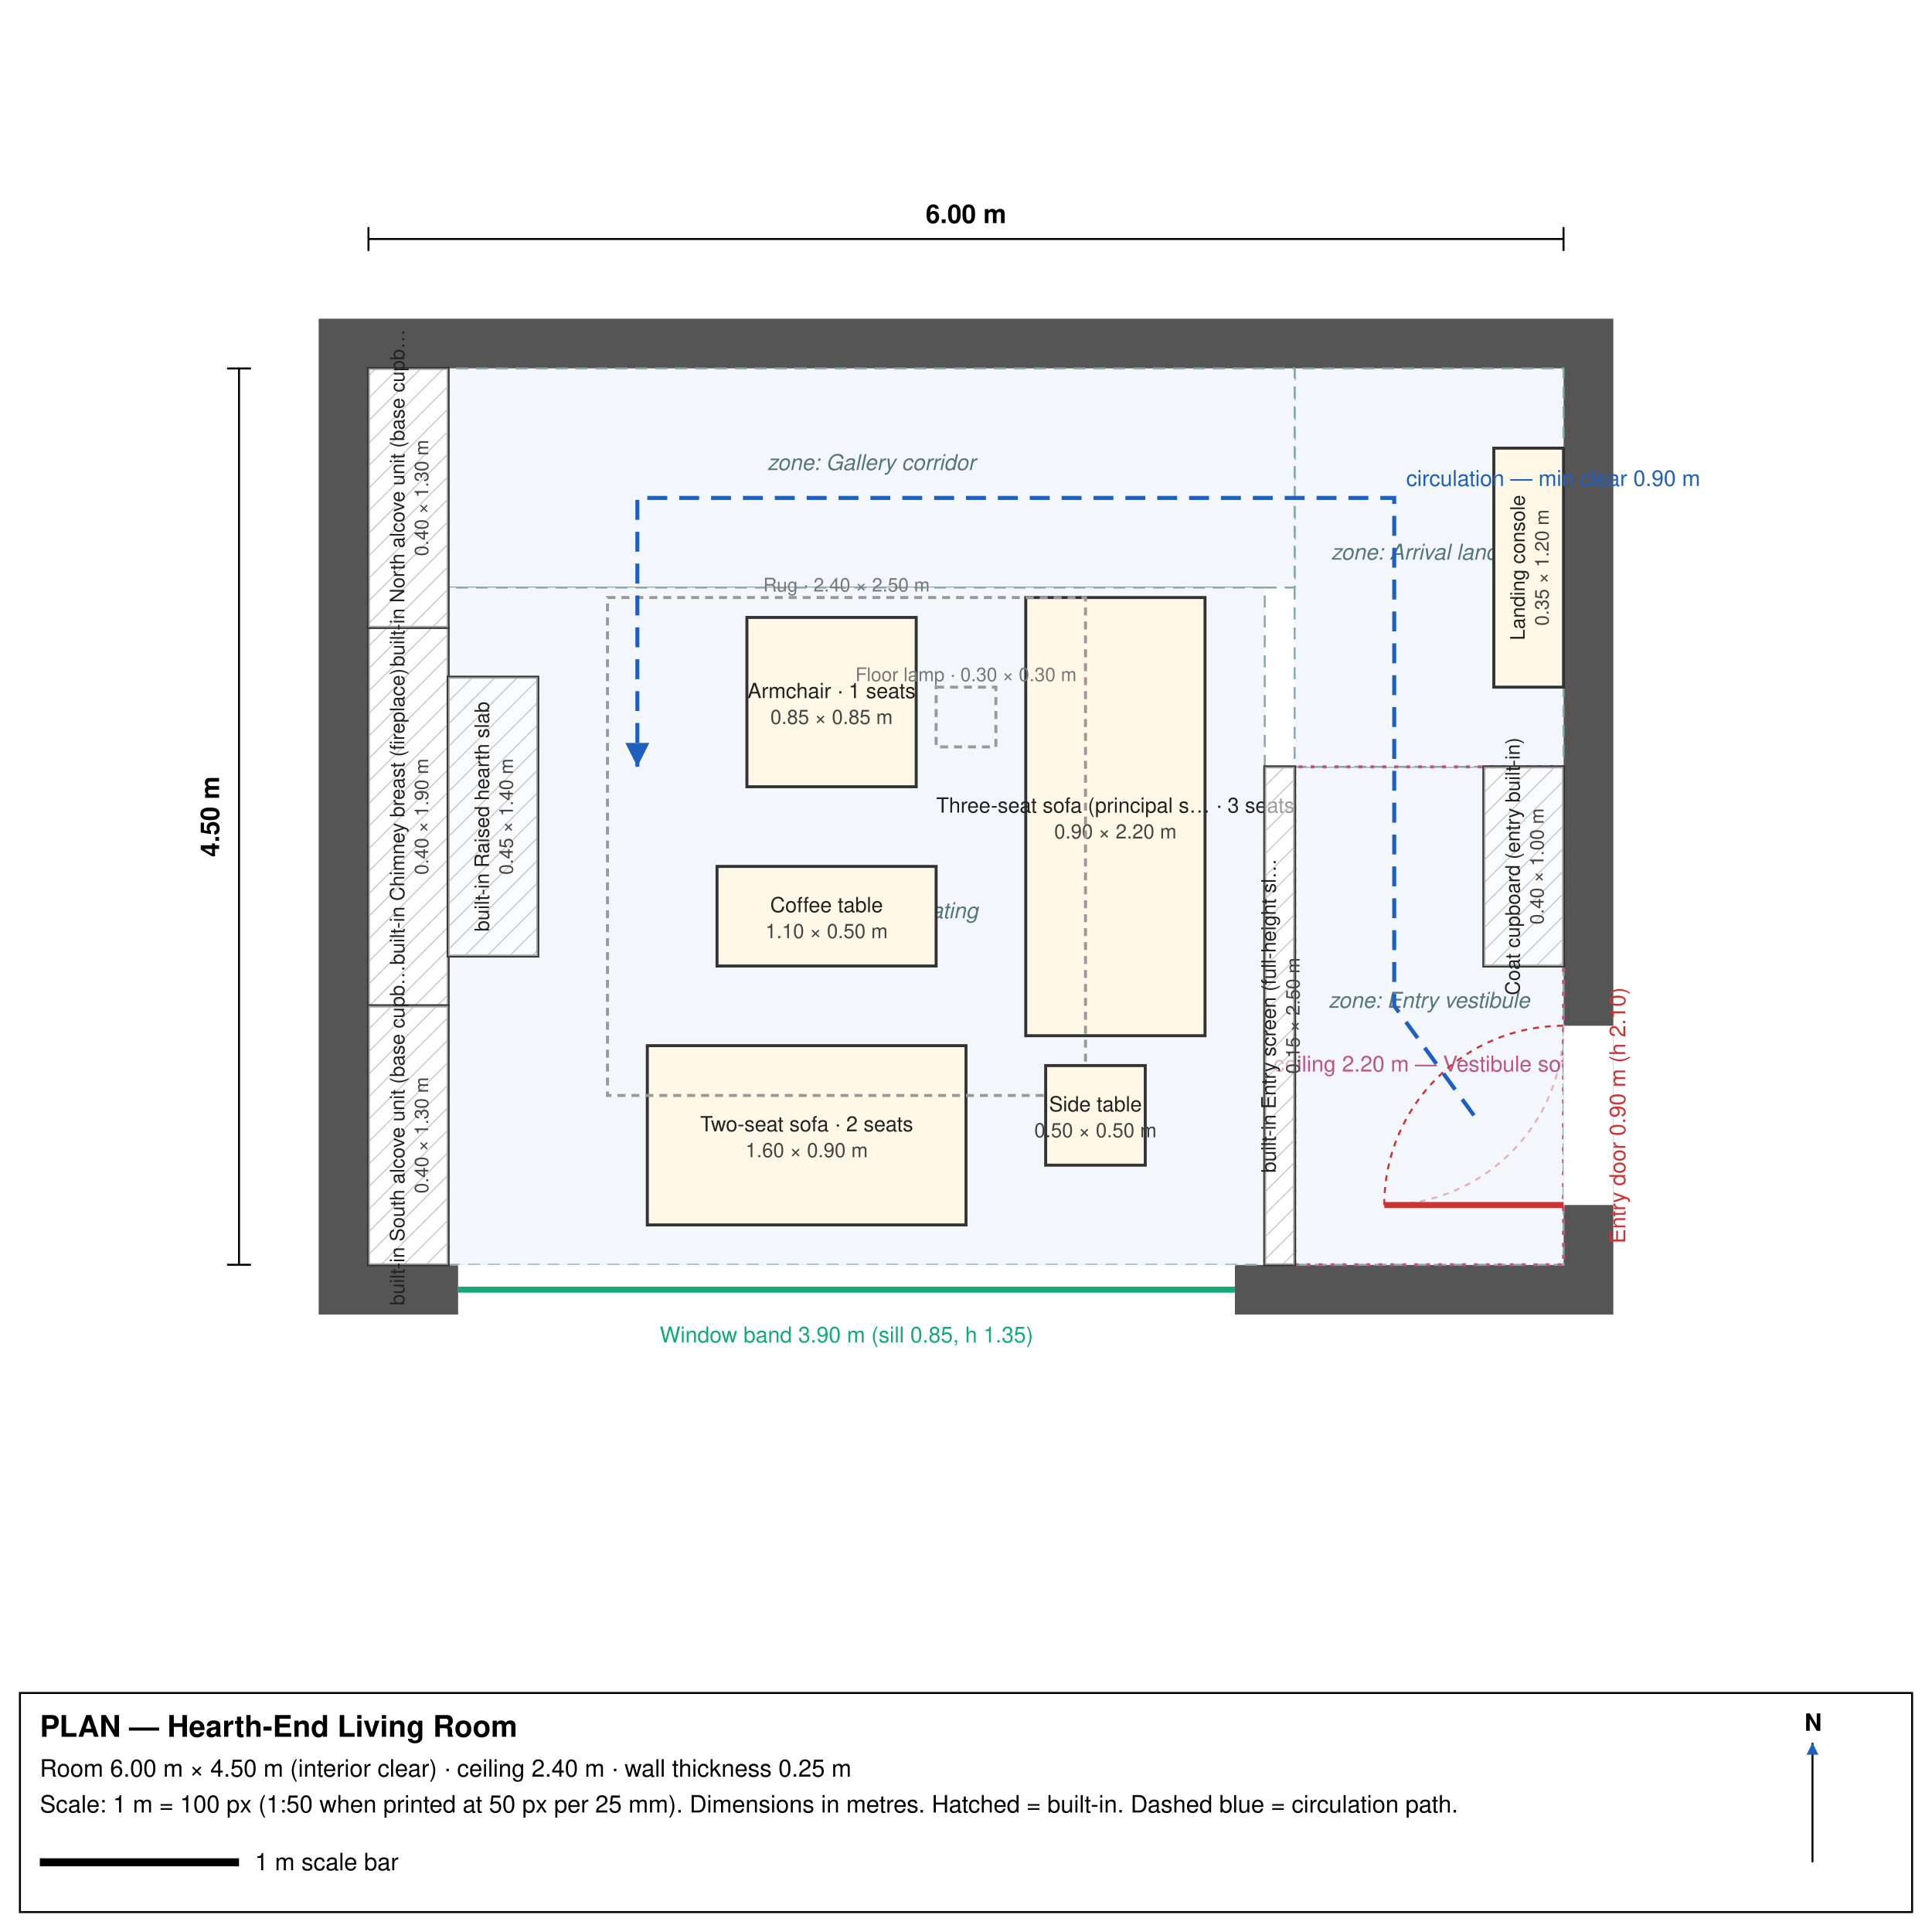
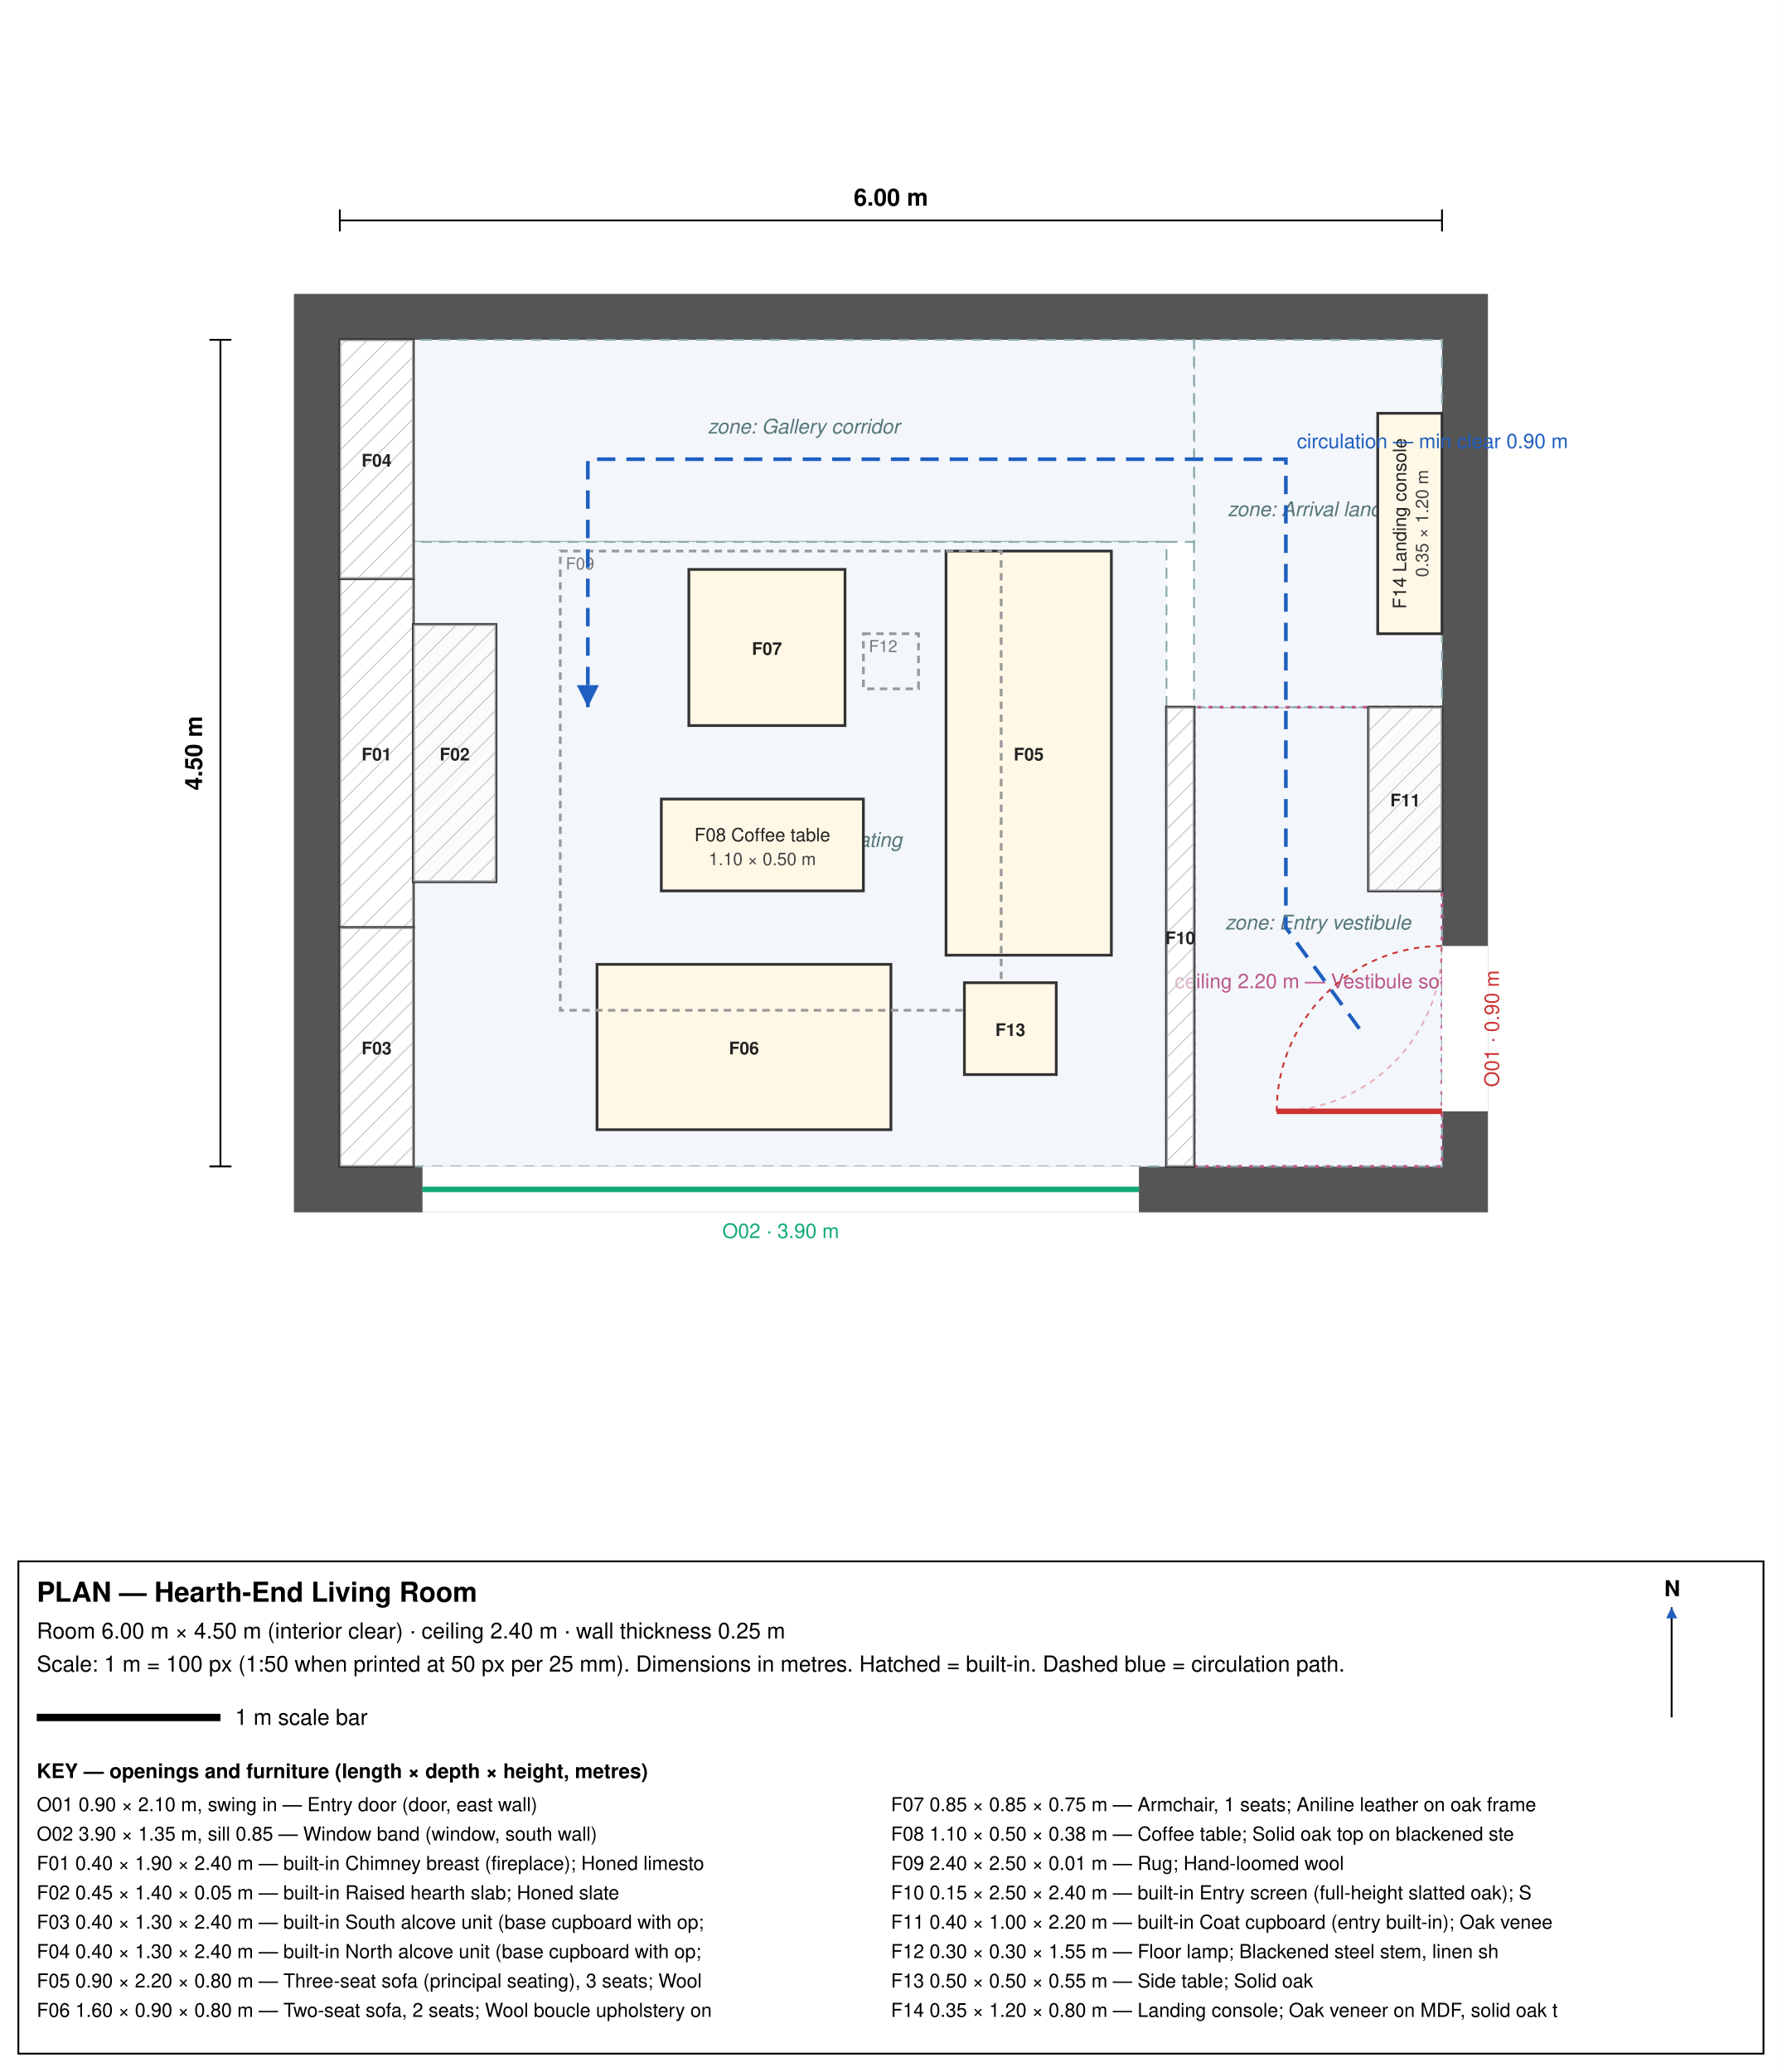
- <svg xmlns="http://www.w3.org/2000/svg" width="970" height="970" viewBox="0 0 970 970" font-family="Helvetica, Arial, sans-serif" font-size="12">
+ <svg xmlns="http://www.w3.org/2000/svg" width="970" height="1128" viewBox="0 0 970 1128" font-family="Helvetica, Arial, sans-serif" font-size="12">
  <rect width="100%" height="100%" fill="white" />
  <defs>
    <pattern id="hatch" width="8" height="8" patternUnits="userSpaceOnUse" patternTransform="rotate(45)">
      <line x1="0" y1="0" x2="0" y2="8" stroke="#777" stroke-width="1" />
    </pattern>
    <marker id="arrow" markerWidth="8" markerHeight="8" refX="6" refY="3" orient="auto">
      <path d="M0,0 L6,3 L0,6 z" fill="#1f5fbf" />
    </marker>
  </defs>
  <path fill-rule="evenodd" fill="#555" d="M160.0,160.0 h650.0 v500.0 h-650.0 z M185.0,185.0 h600.0 v450.0 h-600.0 z" />
  <polygon points="650.0,635.0 785.0,635.0 785.0,385.0 650.0,385.0" fill="#f3f6fb" stroke="#8aa" stroke-dasharray="6 4" />
  <text x="717.5" y="506.0" fill="#577" font-size="11" text-anchor="middle" font-style="italic">zone: Entry vestibule</text>
  <polygon points="650.0,385.0 785.0,385.0 785.0,185.0 650.0,185.0" fill="#f3f6fb" stroke="#8aa" stroke-dasharray="6 4" />
  <text x="717.5" y="281.0" fill="#577" font-size="11" text-anchor="middle" font-style="italic">zone: Arrival landing</text>
  <polygon points="225.0,295.0 650.0,295.0 650.0,185.0 225.0,185.0" fill="#f3f6fb" stroke="#8aa" stroke-dasharray="6 4" />
  <text x="437.5" y="236.0" fill="#577" font-size="11" text-anchor="middle" font-style="italic">zone: Gallery corridor</text>
  <polygon points="225.0,635.0 635.0,635.0 635.0,295.0 225.0,295.0" fill="#f3f6fb" stroke="#8aa" stroke-dasharray="6 4" />
  <text x="430.0" y="461.0" fill="#577" font-size="11" text-anchor="middle" font-style="italic">zone: Hearth and seating</text>
  <polygon points="650.0,635.0 785.0,635.0 785.0,385.0 650.0,385.0" fill="none" stroke="#b58" stroke-dasharray="2 4" stroke-width="1.5" />
  <text x="717.5" y="538.0" fill="#b58" font-size="11" text-anchor="middle">ceiling 2.20 m — Vestibule soffit</text>
  <rect x="785.0" y="515.0" width="25.0" height="90.0" fill="white" />
  <line x1="785.0" y1="605.0" x2="695.0" y2="605.0" stroke="#c33" stroke-width="3" />
  <path d="M695.0,605.0 A90.0,90.0 0 0 1 785.0,515.0" fill="none" stroke="#c33" stroke-dasharray="3 3" />
  <path d="M695.0,605.0 A90.0,90.0 0 0 0 785.0,515.0" fill="none" stroke="#c33" stroke-dasharray="3 3" opacity="0.35" />
-   <text transform="translate(816.0,560.0) rotate(-90)" text-anchor="middle" font-size="11" fill="#c33">Entry door 0.90 m (h 2.10)</text>
+   <text transform="translate(816.0,560.0) rotate(-90)" text-anchor="middle" font-size="11" fill="#c33">O01 · 0.90 m</text>
  <rect x="230" y="635.0" width="390.0" height="25.0" fill="white" />
  <line x1="230" y1="647.5" x2="620.0" y2="647.5" stroke="#1a7" stroke-width="3" />
-   <text x="425" y="674.0" text-anchor="middle" font-size="11" fill="#1a7">Window band 3.90 m (sill 0.85, h 1.35)</text>
+   <text x="425" y="674.0" text-anchor="middle" font-size="11" fill="#1a7">O02 · 3.90 m</text>
  <rect x="185.0" y="315.0" width="40.0" height="190.0" fill="url(#hatch)" stroke="#333" stroke-width="1.5" />
  <rect x="185.0" y="315.0" width="40.0" height="190.0" fill="white" fill-opacity="0.55" stroke="none" />
-   <g transform="translate(205.0,410.0) rotate(-90)">
-     <text x="0" y="-2" text-anchor="middle" font-size="10" fill="#222">built-in Chimney breast (fireplace)</text>
-     <text x="0" y="10" text-anchor="middle" font-size="9.5" fill="#444">0.40 × 1.90 m</text>
-   </g>
+   <text x="205.0" y="414.0" text-anchor="middle" font-size="9.5" font-weight="bold" fill="#222">F01</text>
  <rect x="225.0" y="340.0" width="45" height="140.0" fill="url(#hatch)" stroke="#333" stroke-width="1.5" />
  <rect x="225.0" y="340.0" width="45" height="140.0" fill="white" fill-opacity="0.55" stroke="none" />
-   <g transform="translate(247.5,410.0) rotate(-90)">
-     <text x="0" y="-2" text-anchor="middle" font-size="10" fill="#222">built-in Raised hearth slab</text>
-     <text x="0" y="10" text-anchor="middle" font-size="9.5" fill="#444">0.45 × 1.40 m</text>
-   </g>
+   <text x="247.5" y="414.0" text-anchor="middle" font-size="9.5" font-weight="bold" fill="#222">F02</text>
  <rect x="185.0" y="505.0" width="40.0" height="130.0" fill="url(#hatch)" stroke="#333" stroke-width="1.5" />
  <rect x="185.0" y="505.0" width="40.0" height="130.0" fill="white" fill-opacity="0.55" stroke="none" />
-   <g transform="translate(205.0,570.0) rotate(-90)">
-     <text x="0" y="-2" text-anchor="middle" font-size="10" fill="#222">built-in South alcove unit (base cupb…</text>
-     <text x="0" y="10" text-anchor="middle" font-size="9.5" fill="#444">0.40 × 1.30 m</text>
-   </g>
+   <text x="205.0" y="574.0" text-anchor="middle" font-size="9.5" font-weight="bold" fill="#222">F03</text>
  <rect x="185.0" y="185.0" width="40.0" height="130" fill="url(#hatch)" stroke="#333" stroke-width="1.5" />
  <rect x="185.0" y="185.0" width="40.0" height="130" fill="white" fill-opacity="0.55" stroke="none" />
-   <g transform="translate(205.0,250.0) rotate(-90)">
-     <text x="0" y="-2" text-anchor="middle" font-size="10" fill="#222">built-in North alcove unit (base cupb…</text>
-     <text x="0" y="10" text-anchor="middle" font-size="9.5" fill="#444">0.40 × 1.30 m</text>
-   </g>
+   <text x="205.0" y="254.0" text-anchor="middle" font-size="9.5" font-weight="bold" fill="#222">F04</text>
  <rect x="515.0" y="300.0" width="90" height="220" fill="#fff8e6" stroke="#333" stroke-width="1.5" />
-   <text x="560.0" y="408.0" text-anchor="middle" font-size="10.5" fill="#222">Three-seat sofa (principal s… · 3 seats</text>
-   <text x="560.0" y="421.0" text-anchor="middle" font-size="10" fill="#444">0.90 × 2.20 m</text>
+   <text x="560.0" y="414.0" text-anchor="middle" font-size="9.5" font-weight="bold" fill="#222">F05</text>
  <rect x="325.0" y="525.0" width="160.0" height="90" fill="#fff8e6" stroke="#333" stroke-width="1.5" />
-   <text x="405.0" y="568.0" text-anchor="middle" font-size="10.5" fill="#222">Two-seat sofa · 2 seats</text>
-   <text x="405.0" y="581.0" text-anchor="middle" font-size="10" fill="#444">1.60 × 0.90 m</text>
+   <text x="405.0" y="574.0" text-anchor="middle" font-size="9.5" font-weight="bold" fill="#222">F06</text>
  <rect x="375.0" y="310.0" width="85" height="85" fill="#fff8e6" stroke="#333" stroke-width="1.5" />
-   <text x="417.5" y="350.5" text-anchor="middle" font-size="10.5" fill="#222">Armchair · 1 seats</text>
-   <text x="417.5" y="363.5" text-anchor="middle" font-size="10" fill="#444">0.85 × 0.85 m</text>
+   <text x="417.5" y="356.5" text-anchor="middle" font-size="9.5" font-weight="bold" fill="#222">F07</text>
  <rect x="360.0" y="435.0" width="110" height="50.0" fill="#fff8e6" stroke="#333" stroke-width="1.5" />
-   <text x="415.0" y="458.0" text-anchor="middle" font-size="10.5" fill="#222">Coffee table</text>
-   <text x="415.0" y="471.0" text-anchor="middle" font-size="10" fill="#444">1.10 × 0.50 m</text>
+   <text x="415.0" y="458.0" text-anchor="middle" font-size="10" fill="#222">F08 Coffee table</text>
+   <text x="415.0" y="471.0" text-anchor="middle" font-size="9.5" fill="#444">1.10 × 0.50 m</text>
  <rect x="305.0" y="300.0" width="240" height="250.0" fill="none" stroke="#999" stroke-width="1.5" stroke-dasharray="4 3" />
-   <text x="425.0" y="297.0" text-anchor="middle" font-size="9.5" fill="#777">Rug · 2.40 × 2.50 m</text>
+   <text x="308.0" y="310.0" font-size="9" fill="#777">F09</text>
  <rect x="635.0" y="385.0" width="15" height="250.0" fill="url(#hatch)" stroke="#333" stroke-width="1.5" />
  <rect x="635.0" y="385.0" width="15" height="250.0" fill="white" fill-opacity="0.55" stroke="none" />
-   <g transform="translate(642.5,510.0) rotate(-90)">
-     <text x="0" y="-2" text-anchor="middle" font-size="10" fill="#222">built-in Entry screen (full-height sl…</text>
-     <text x="0" y="10" text-anchor="middle" font-size="9.5" fill="#444">0.15 × 2.50 m</text>
-   </g>
+   <text x="642.5" y="514.0" text-anchor="middle" font-size="9.5" font-weight="bold" fill="#222">F10</text>
  <rect x="745.0" y="385.0" width="40" height="100.0" fill="url(#hatch)" stroke="#333" stroke-width="1.5" />
  <rect x="745.0" y="385.0" width="40" height="100.0" fill="white" fill-opacity="0.55" stroke="none" />
-   <g transform="translate(765.0,435.0) rotate(-90)">
-     <text x="0" y="-2" text-anchor="middle" font-size="10" fill="#222">Coat cupboard (entry built-in)</text>
-     <text x="0" y="10" text-anchor="middle" font-size="9.5" fill="#444">0.40 × 1.00 m</text>
-   </g>
+   <text x="765.0" y="439.0" text-anchor="middle" font-size="9.5" font-weight="bold" fill="#222">F11</text>
  <rect x="470.0" y="345.0" width="30" height="30" fill="none" stroke="#999" stroke-width="1.5" stroke-dasharray="4 3" />
-   <text x="485.0" y="342.0" text-anchor="middle" font-size="9.5" fill="#777">Floor lamp · 0.30 × 0.30 m</text>
+   <text x="473.0" y="355.0" font-size="9" fill="#777">F12</text>
  <rect x="525.0" y="535.0" width="50.0" height="50.0" fill="#fff8e6" stroke="#333" stroke-width="1.5" />
-   <text x="550.0" y="558.0" text-anchor="middle" font-size="10.5" fill="#222">Side table</text>
-   <text x="550.0" y="571.0" text-anchor="middle" font-size="10" fill="#444">0.50 × 0.50 m</text>
+   <text x="550.0" y="564.0" text-anchor="middle" font-size="9.5" font-weight="bold" fill="#222">F13</text>
  <rect x="750.0" y="225" width="35" height="120" fill="#fff8e6" stroke="#333" stroke-width="1.5" />
  <g transform="translate(767.5,285.0) rotate(-90)">
-     <text x="0" y="-2" text-anchor="middle" font-size="10" fill="#222">Landing console</text>
+     <text x="0" y="-2" text-anchor="middle" font-size="10" fill="#222">F14 Landing console</text>
    <text x="0" y="10" text-anchor="middle" font-size="9.5" fill="#444">0.35 × 1.20 m</text>
  </g>
  <polyline points="740.0,560.0 700.0,505.0 700.0,250.0 320.0,250.0 320.0,385.0" fill="none" stroke="#1f5fbf" stroke-width="2" stroke-dasharray="10 6" marker-end="url(#arrow)" />
  <text x="706.0" y="244.0" font-size="11" fill="#1f5fbf">circulation — min clear 0.90 m</text>
  <line x1="185.0" y1="120.0" x2="785.0" y2="120.0" stroke="#000" />
  <line x1="185.0" y1="114.0" x2="185.0" y2="126.0" stroke="#000" />
  <line x1="785.0" y1="114.0" x2="785.0" y2="126.0" stroke="#000" />
  <text x="485.0" y="112.0" text-anchor="middle" font-size="13" font-weight="bold">6.00 m</text>
  <line x1="120.0" y1="635.0" x2="120.0" y2="185.0" stroke="#000" />
  <line x1="114.0" y1="635.0" x2="126.0" y2="635.0" stroke="#000" />
  <line x1="114.0" y1="185.0" x2="126.0" y2="185.0" stroke="#000" />
  <text transform="translate(110.0,410.0) rotate(-90)" text-anchor="middle" font-size="13" font-weight="bold">4.50 m</text>
-   <rect x="10" y="850" width="950" height="110" fill="none" stroke="#000" />
-   <text x="20" y="872" font-size="15" font-weight="bold">PLAN — Hearth-End Living Room</text>
-   <text x="20" y="892" font-size="12">Room 6.00 m × 4.50 m (interior clear) · ceiling 2.40 m · wall thickness 0.25 m</text>
-   <text x="20" y="910" font-size="12">Scale: 1 m = 100 px (1:50 when printed at 50 px per 25 mm). Dimensions in metres. Hatched = built-in. Dashed blue = circulation path.</text>
-   <line x1="20" y1="935" x2="120.0" y2="935" stroke="#000" stroke-width="4" />
-   <text x="128.0" y="939" font-size="12">1 m scale bar</text>
-   <g transform="translate(910,905)">
+   <rect x="10" y="850.0" width="950" height="268" fill="none" stroke="#000" />
+   <text x="20" y="872.0" font-size="15" font-weight="bold">PLAN — Hearth-End Living Room</text>
+   <text x="20" y="892.0" font-size="12">Room 6.00 m × 4.50 m (interior clear) · ceiling 2.40 m · wall thickness 0.25 m</text>
+   <text x="20" y="910.0" font-size="12">Scale: 1 m = 100 px (1:50 when printed at 50 px per 25 mm). Dimensions in metres. Hatched = built-in. Dashed blue = circulation path.</text>
+   <line x1="20" y1="935.0" x2="120.0" y2="935.0" stroke="#000" stroke-width="4" />
+   <text x="128.0" y="939.0" font-size="12">1 m scale bar</text>
+   <g transform="translate(910,905.0)">
    <line x1="0" y1="30" x2="0" y2="-30" stroke="#000" marker-end="url(#arrow)" />
    <text x="-4" y="-36" font-size="12" font-weight="bold">N</text>
  </g>
+   <text x="20" y="968.0" font-size="11" font-weight="bold">KEY — openings and furniture (length × depth × height, metres)</text>
+   <text x="20.0" y="986.0" font-size="10.5">O01 0.90 × 2.10 m, swing in — Entry door (door, east wall)</text>
+   <text x="20.0" y="1002.0" font-size="10.5">O02 3.90 × 1.35 m, sill 0.85 — Window band (window, south wall)</text>
+   <text x="20.0" y="1018.0" font-size="10.5">F01 0.40 × 1.90 × 2.40 m — built-in Chimney breast (fireplace); Honed limesto</text>
+   <text x="20.0" y="1034.0" font-size="10.5">F02 0.45 × 1.40 × 0.05 m — built-in Raised hearth slab; Honed slate</text>
+   <text x="20.0" y="1050.0" font-size="10.5">F03 0.40 × 1.30 × 2.40 m — built-in South alcove unit (base cupboard with op;</text>
+   <text x="20.0" y="1066.0" font-size="10.5">F04 0.40 × 1.30 × 2.40 m — built-in North alcove unit (base cupboard with op;</text>
+   <text x="20.0" y="1082.0" font-size="10.5">F05 0.90 × 2.20 × 0.80 m — Three-seat sofa (principal seating), 3 seats; Wool</text>
+   <text x="20.0" y="1098.0" font-size="10.5">F06 1.60 × 0.90 × 0.80 m — Two-seat sofa, 2 seats; Wool boucle upholstery on </text>
+   <text x="485" y="986.0" font-size="10.5">F07 0.85 × 0.85 × 0.75 m — Armchair, 1 seats; Aniline leather on oak frame</text>
+   <text x="485" y="1002.0" font-size="10.5">F08 1.10 × 0.50 × 0.38 m — Coffee table; Solid oak top on blackened ste</text>
+   <text x="485" y="1018.0" font-size="10.5">F09 2.40 × 2.50 × 0.01 m — Rug; Hand-loomed wool</text>
+   <text x="485" y="1034.0" font-size="10.5">F10 0.15 × 2.50 × 2.40 m — built-in Entry screen (full-height slatted oak); S</text>
+   <text x="485" y="1050.0" font-size="10.5">F11 0.40 × 1.00 × 2.20 m — built-in Coat cupboard (entry built-in); Oak venee</text>
+   <text x="485" y="1066.0" font-size="10.5">F12 0.30 × 0.30 × 1.55 m — Floor lamp; Blackened steel stem, linen sh</text>
+   <text x="485" y="1082.0" font-size="10.5">F13 0.50 × 0.50 × 0.55 m — Side table; Solid oak</text>
+   <text x="485" y="1098.0" font-size="10.5">F14 0.35 × 1.20 × 0.80 m — Landing console; Oak veneer on MDF, solid oak t</text>
</svg>
